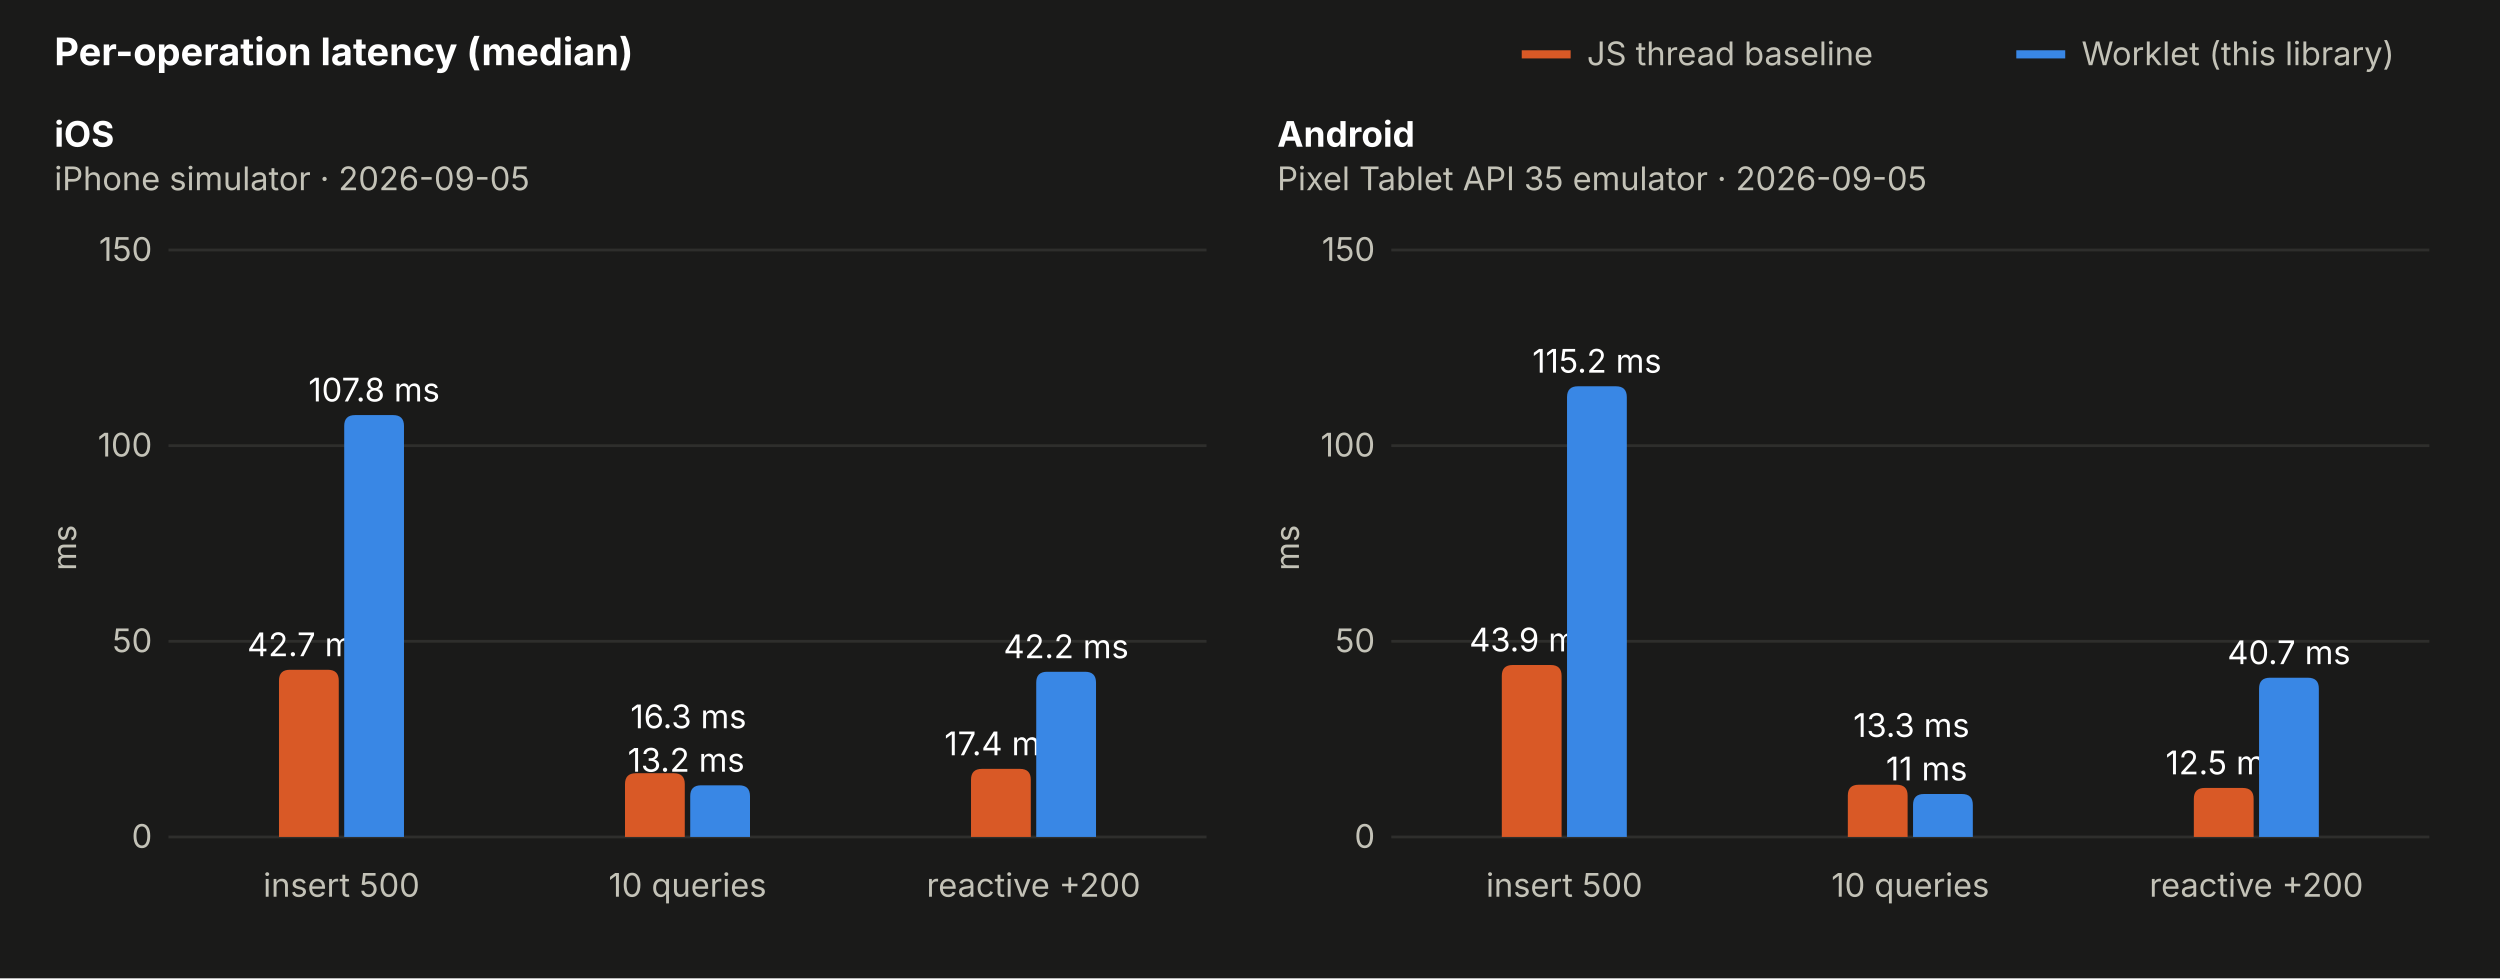
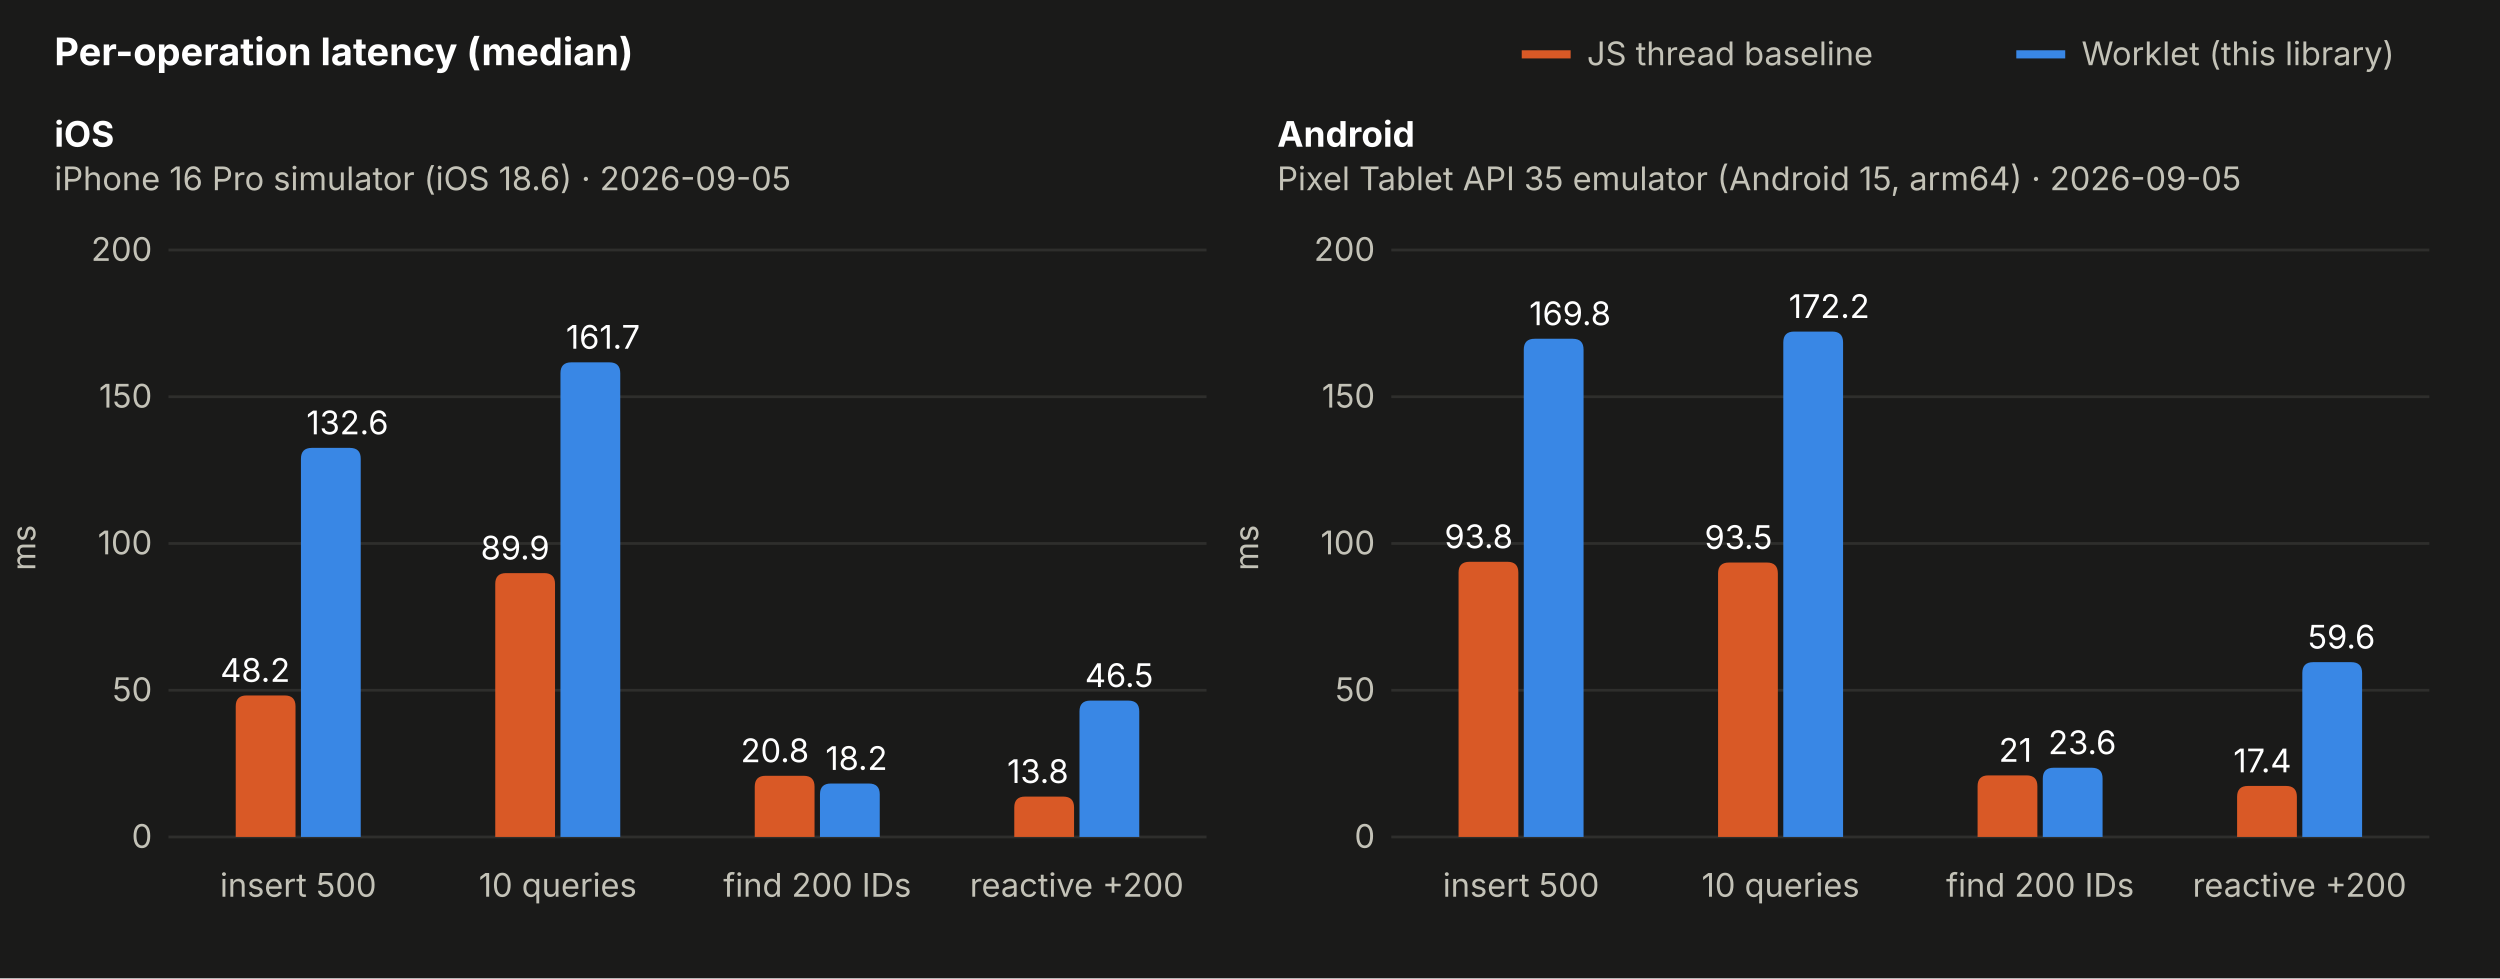
<svg xmlns="http://www.w3.org/2000/svg" role="img" aria-labelledby="title" viewBox="0 0 920 360" width="920" height="360">
  <rect width="100%" height="100%" fill="#1a1a19" />
  <g font-family="system-ui,-apple-system,BlinkMacSystemFont,Segoe UI,sans-serif">
    <text x="20" y="24" fill="#ffffff" font-size="14" font-weight="700">Per-operation latency (median)</text>
    <g aria-label="Legend" font-size="12" fill="#c3c2b7">
      <line x1="560" x2="578" y1="20" y2="20" stroke="#d95926" stroke-width="3" />
      <text x="584" y="24">JS thread baseline</text>
      <line x1="742" x2="760" y1="20" y2="20" stroke="#3987e5" stroke-width="3" />
      <text x="766" y="24">Worklet (this library)</text>
    </g>
    <text x="20" y="54" fill="#ffffff" font-size="13" font-weight="700">iOS</text>
-     <text x="20" y="70" fill="#c3c2b7" font-size="12">iPhone simulator · 2026-09-05</text>
+     <text x="20" y="70" fill="#c3c2b7" font-size="12">iPhone 16 Pro simulator (iOS 18.6) · 2026-09-05</text>
    <g aria-label="Y axis">
      <line x1="62" x2="444" y1="308" y2="308" stroke="#2e2e2c" />
      <text x="56" y="312" text-anchor="end" fill="#c3c2b7" font-size="12" data-axis-tick="0">0</text>
-       <line x1="62" x2="444" y1="236" y2="236" stroke="#2e2e2c" />
-       <text x="56" y="240" text-anchor="end" fill="#c3c2b7" font-size="12" data-axis-tick="50">50</text>
-       <line x1="62" x2="444" y1="164" y2="164" stroke="#2e2e2c" />
-       <text x="56" y="168" text-anchor="end" fill="#c3c2b7" font-size="12" data-axis-tick="100">100</text>
+       <line x1="62" x2="444" y1="254" y2="254" stroke="#2e2e2c" />
+       <text x="56" y="258" text-anchor="end" fill="#c3c2b7" font-size="12" data-axis-tick="50">50</text>
+       <line x1="62" x2="444" y1="200" y2="200" stroke="#2e2e2c" />
+       <text x="56" y="204" text-anchor="end" fill="#c3c2b7" font-size="12" data-axis-tick="100">100</text>
+       <line x1="62" x2="444" y1="146" y2="146" stroke="#2e2e2c" />
+       <text x="56" y="150" text-anchor="end" fill="#c3c2b7" font-size="12" data-axis-tick="150">150</text>
      <line x1="62" x2="444" y1="92" y2="92" stroke="#2e2e2c" />
-       <text x="56" y="96" text-anchor="end" fill="#c3c2b7" font-size="12" data-axis-tick="150">150</text>
-       <text transform="translate(28 210) rotate(-90)" fill="#c3c2b7" font-size="12">ms</text>
+       <text x="56" y="96" text-anchor="end" fill="#c3c2b7" font-size="12" data-axis-tick="200">200</text>
+       <text transform="translate(13 210) rotate(-90)" fill="#c3c2b7" font-size="12">ms</text>
    </g>
-     <path d="M102.667,308V250.476Q102.667,246.476 106.667,246.476H120.667Q124.667,246.476 124.667,250.476V308Z" fill="#d95926" aria-label="JS thread baseline: 42.7 ms" />
-     <text x="113.667" y="241.476" text-anchor="middle" fill="#ffffff" font-size="12">42.7 ms</text>
-     <path d="M126.667,308V156.751Q126.667,152.751 130.667,152.751H144.667Q148.667,152.751 148.667,156.751V308Z" fill="#3987e5" aria-label="Worklet (this library): 107.8 ms" />
-     <text x="137.667" y="147.751" text-anchor="middle" fill="#ffffff" font-size="12">107.8 ms</text>
-     <text x="125.667" y="330" text-anchor="middle" fill="#c3c2b7" font-size="12">insert 500</text>
-     <path d="M230,308V288.549Q230,284.549 234,284.549H248Q252,284.549 252,288.549V308Z" fill="#d95926" aria-label="JS thread baseline: 16.3 ms" />
-     <text x="232" y="267.992" text-anchor="start" fill="#ffffff" font-size="12">16.3 ms</text>
-     <path d="M254,308V292.992Q254,288.992 258,288.992H272Q276,288.992 276,292.992V308Z" fill="#3987e5" aria-label="Worklet (this library): 13.2 ms" />
-     <text x="274" y="283.992" text-anchor="end" fill="#ffffff" font-size="12">13.2 ms</text>
-     <text x="253" y="330" text-anchor="middle" fill="#c3c2b7" font-size="12">10 queries</text>
-     <path d="M357.333,308V286.945Q357.333,282.945 361.333,282.945H375.333Q379.333,282.945 379.333,286.945V308Z" fill="#d95926" aria-label="JS thread baseline: 17.4 ms" />
-     <text x="368.333" y="277.945" text-anchor="middle" fill="#ffffff" font-size="12">17.4 ms</text>
-     <path d="M381.333,308V251.212Q381.333,247.212 385.333,247.212H399.333Q403.333,247.212 403.333,251.212V308Z" fill="#3987e5" aria-label="Worklet (this library): 42.2 ms" />
-     <text x="392.333" y="242.212" text-anchor="middle" fill="#ffffff" font-size="12">42.2 ms</text>
-     <text x="380.333" y="330" text-anchor="middle" fill="#c3c2b7" font-size="12">reactive +200</text>
+     <path d="M86.75,308V259.924Q86.75,255.924 90.75,255.924H104.75Q108.75,255.924 108.75,259.924V308Z" fill="#d95926" aria-label="JS thread baseline: 48.2 ms" />
+     <text x="106.75" y="250.924" text-anchor="end" fill="#ffffff" font-size="12">48.2</text>
+     <path d="M110.75,308V168.823Q110.75,164.823 114.75,164.823H128.75Q132.75,164.823 132.75,168.823V308Z" fill="#3987e5" aria-label="Worklet (this library): 132.6 ms" />
+     <text x="112.75" y="159.823" text-anchor="start" fill="#ffffff" font-size="12">132.6</text>
+     <text x="109.75" y="330" text-anchor="middle" fill="#c3c2b7" font-size="12">insert 500</text>
+     <path d="M182.25,308V214.902Q182.25,210.902 186.25,210.902H200.25Q204.25,210.902 204.25,214.902V308Z" fill="#d95926" aria-label="JS thread baseline: 89.9 ms" />
+     <text x="202.25" y="205.902" text-anchor="end" fill="#ffffff" font-size="12">89.9</text>
+     <path d="M206.25,308V137.341Q206.25,133.341 210.25,133.341H224.25Q228.25,133.341 228.25,137.341V308Z" fill="#3987e5" aria-label="Worklet (this library): 161.7 ms" />
+     <text x="208.25" y="128.341" text-anchor="start" fill="#ffffff" font-size="12">161.7</text>
+     <text x="205.25" y="330" text-anchor="middle" fill="#c3c2b7" font-size="12">10 queries</text>
+     <path d="M277.75,308V289.488Q277.75,285.488 281.75,285.488H295.75Q299.75,285.488 299.75,289.488V308Z" fill="#d95926" aria-label="JS thread baseline: 20.8 ms" />
+     <text x="297.75" y="280.488" text-anchor="end" fill="#ffffff" font-size="12">20.8</text>
+     <path d="M301.75,308V292.337Q301.75,288.337 305.75,288.337H319.75Q323.75,288.337 323.75,292.337V308Z" fill="#3987e5" aria-label="Worklet (this library): 18.2 ms" />
+     <text x="303.75" y="283.337" text-anchor="start" fill="#ffffff" font-size="12">18.2</text>
+     <text x="300.75" y="330" text-anchor="middle" fill="#c3c2b7" font-size="12">find 200 IDs</text>
+     <path d="M373.25,308V297.145Q373.25,293.145 377.25,293.145H391.25Q395.25,293.145 395.25,297.145V308Z" fill="#d95926" aria-label="JS thread baseline: 13.8 ms" />
+     <text x="393.25" y="288.145" text-anchor="end" fill="#ffffff" font-size="12">13.8</text>
+     <path d="M397.25,308V261.823Q397.25,257.823 401.25,257.823H415.25Q419.25,257.823 419.25,261.823V308Z" fill="#3987e5" aria-label="Worklet (this library): 46.5 ms" />
+     <text x="399.25" y="252.823" text-anchor="start" fill="#ffffff" font-size="12">46.5</text>
+     <text x="396.25" y="330" text-anchor="middle" fill="#c3c2b7" font-size="12">reactive +200</text>
    <text x="470" y="54" fill="#ffffff" font-size="13" font-weight="700">Android</text>
-     <text x="470" y="70" fill="#c3c2b7" font-size="12">Pixel Tablet API 35 emulator · 2026-09-05</text>
+     <text x="470" y="70" fill="#c3c2b7" font-size="12">Pixel Tablet API 35 emulator (Android 15, arm64) · 2026-09-05</text>
    <g aria-label="Y axis">
      <line x1="512" x2="894" y1="308" y2="308" stroke="#2e2e2c" />
      <text x="506" y="312" text-anchor="end" fill="#c3c2b7" font-size="12" data-axis-tick="0">0</text>
-       <line x1="512" x2="894" y1="236" y2="236" stroke="#2e2e2c" />
-       <text x="506" y="240" text-anchor="end" fill="#c3c2b7" font-size="12" data-axis-tick="50">50</text>
-       <line x1="512" x2="894" y1="164" y2="164" stroke="#2e2e2c" />
-       <text x="506" y="168" text-anchor="end" fill="#c3c2b7" font-size="12" data-axis-tick="100">100</text>
+       <line x1="512" x2="894" y1="254" y2="254" stroke="#2e2e2c" />
+       <text x="506" y="258" text-anchor="end" fill="#c3c2b7" font-size="12" data-axis-tick="50">50</text>
+       <line x1="512" x2="894" y1="200" y2="200" stroke="#2e2e2c" />
+       <text x="506" y="204" text-anchor="end" fill="#c3c2b7" font-size="12" data-axis-tick="100">100</text>
+       <line x1="512" x2="894" y1="146" y2="146" stroke="#2e2e2c" />
+       <text x="506" y="150" text-anchor="end" fill="#c3c2b7" font-size="12" data-axis-tick="150">150</text>
      <line x1="512" x2="894" y1="92" y2="92" stroke="#2e2e2c" />
-       <text x="506" y="96" text-anchor="end" fill="#c3c2b7" font-size="12" data-axis-tick="150">150</text>
-       <text transform="translate(478 210) rotate(-90)" fill="#c3c2b7" font-size="12">ms</text>
+       <text x="506" y="96" text-anchor="end" fill="#c3c2b7" font-size="12" data-axis-tick="200">200</text>
+       <text transform="translate(463 210) rotate(-90)" fill="#c3c2b7" font-size="12">ms</text>
    </g>
-     <path d="M552.667,308V248.72Q552.667,244.72 556.667,244.72H570.667Q574.667,244.72 574.667,248.72V308Z" fill="#d95926" aria-label="JS thread baseline: 43.9 ms" />
-     <text x="563.667" y="239.72" text-anchor="middle" fill="#ffffff" font-size="12">43.9 ms</text>
-     <path d="M576.667,308V146.152Q576.667,142.152 580.667,142.152H594.667Q598.667,142.152 598.667,146.152V308Z" fill="#3987e5" aria-label="Worklet (this library): 115.2 ms" />
-     <text x="587.667" y="137.152" text-anchor="middle" fill="#ffffff" font-size="12">115.2 ms</text>
-     <text x="575.667" y="330" text-anchor="middle" fill="#c3c2b7" font-size="12">insert 500</text>
-     <path d="M680,308V292.786Q680,288.786 684,288.786H698Q702,288.786 702,292.786V308Z" fill="#d95926" aria-label="JS thread baseline: 13.3 ms" />
-     <text x="682" y="271.197" text-anchor="start" fill="#ffffff" font-size="12">13.3 ms</text>
-     <path d="M704,308V296.197Q704,292.197 708,292.197H722Q726,292.197 726,296.197V308Z" fill="#3987e5" aria-label="Worklet (this library): 11 ms" />
-     <text x="724" y="287.197" text-anchor="end" fill="#ffffff" font-size="12">11 ms</text>
-     <text x="703" y="330" text-anchor="middle" fill="#c3c2b7" font-size="12">10 queries</text>
-     <path d="M807.333,308V293.966Q807.333,289.966 811.333,289.966H825.333Q829.333,289.966 829.333,293.966V308Z" fill="#d95926" aria-label="JS thread baseline: 12.5 ms" />
-     <text x="818.333" y="284.966" text-anchor="middle" fill="#ffffff" font-size="12">12.5 ms</text>
-     <path d="M831.333,308V253.405Q831.333,249.405 835.333,249.405H849.333Q853.333,249.405 853.333,253.405V308Z" fill="#3987e5" aria-label="Worklet (this library): 40.7 ms" />
-     <text x="842.333" y="244.405" text-anchor="middle" fill="#ffffff" font-size="12">40.7 ms</text>
-     <text x="830.333" y="330" text-anchor="middle" fill="#c3c2b7" font-size="12">reactive +200</text>
+     <path d="M536.75,308V210.739Q536.75,206.739 540.75,206.739H554.75Q558.75,206.739 558.75,210.739V308Z" fill="#d95926" aria-label="JS thread baseline: 93.8 ms" />
+     <text x="556.75" y="201.739" text-anchor="end" fill="#ffffff" font-size="12">93.8</text>
+     <path d="M560.75,308V128.666Q560.75,124.666 564.75,124.666H578.75Q582.75,124.666 582.75,128.666V308Z" fill="#3987e5" aria-label="Worklet (this library): 169.8 ms" />
+     <text x="562.75" y="119.666" text-anchor="start" fill="#ffffff" font-size="12">169.8</text>
+     <text x="559.75" y="330" text-anchor="middle" fill="#c3c2b7" font-size="12">insert 500</text>
+     <path d="M632.25,308V211.014Q632.25,207.014 636.25,207.014H650.25Q654.25,207.014 654.25,211.014V308Z" fill="#d95926" aria-label="JS thread baseline: 93.5 ms" />
+     <text x="652.25" y="202.014" text-anchor="end" fill="#ffffff" font-size="12">93.5</text>
+     <path d="M656.25,308V126.02Q656.25,122.02 660.25,122.02H674.25Q678.25,122.02 678.25,126.02V308Z" fill="#3987e5" aria-label="Worklet (this library): 172.2 ms" />
+     <text x="658.25" y="117.02" text-anchor="start" fill="#ffffff" font-size="12">172.2</text>
+     <text x="655.25" y="330" text-anchor="middle" fill="#c3c2b7" font-size="12">10 queries</text>
+     <path d="M727.75,308V289.338Q727.75,285.338 731.75,285.338H745.75Q749.75,285.338 749.75,289.338V308Z" fill="#d95926" aria-label="JS thread baseline: 21 ms" />
+     <text x="747.75" y="280.338" text-anchor="end" fill="#ffffff" font-size="12">21</text>
+     <path d="M751.75,308V286.529Q751.75,282.529 755.75,282.529H769.75Q773.75,282.529 773.75,286.529V308Z" fill="#3987e5" aria-label="Worklet (this library): 23.6 ms" />
+     <text x="753.75" y="277.529" text-anchor="start" fill="#ffffff" font-size="12">23.6</text>
+     <text x="750.75" y="330" text-anchor="middle" fill="#c3c2b7" font-size="12">find 200 IDs</text>
+     <path d="M823.25,308V293.227Q823.25,289.227 827.25,289.227H841.25Q845.25,289.227 845.25,293.227V308Z" fill="#d95926" aria-label="JS thread baseline: 17.4 ms" />
+     <text x="843.25" y="284.227" text-anchor="end" fill="#ffffff" font-size="12">17.4</text>
+     <path d="M847.25,308V247.675Q847.25,243.675 851.25,243.675H865.25Q869.25,243.675 869.25,247.675V308Z" fill="#3987e5" aria-label="Worklet (this library): 59.6 ms" />
+     <text x="849.25" y="238.675" text-anchor="start" fill="#ffffff" font-size="12">59.6</text>
+     <text x="846.25" y="330" text-anchor="middle" fill="#c3c2b7" font-size="12">reactive +200</text>
  </g>
</svg>
